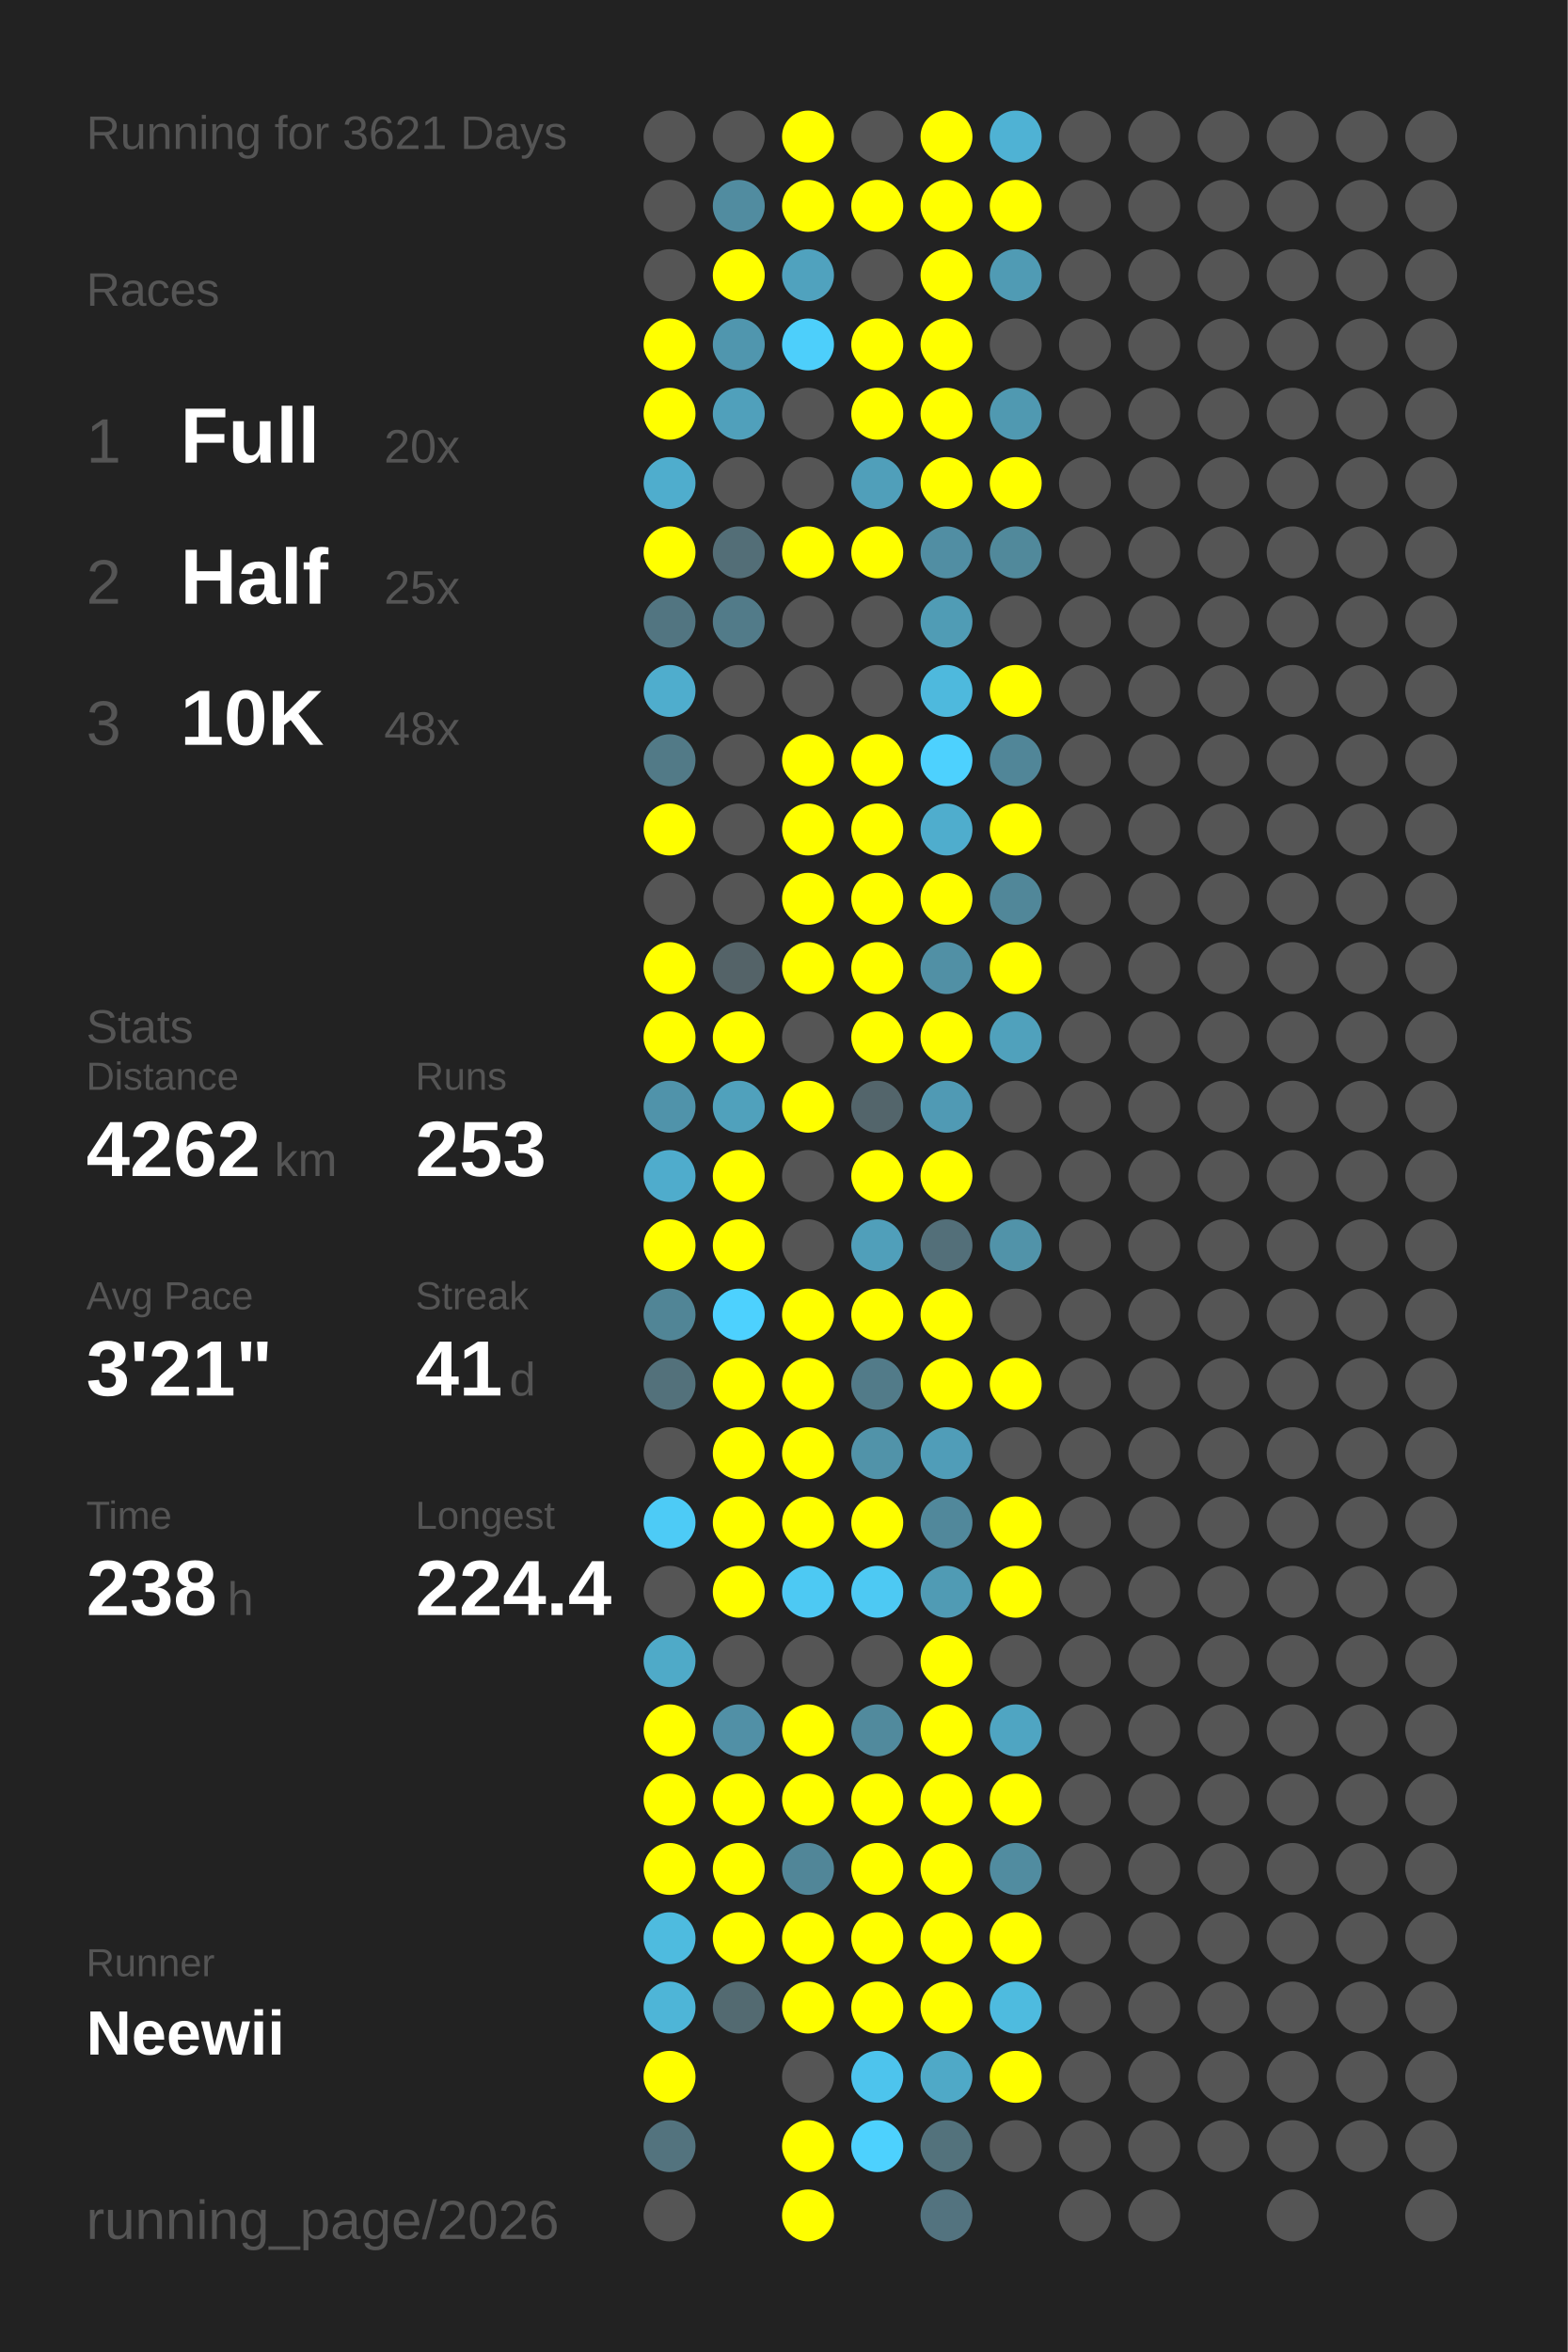
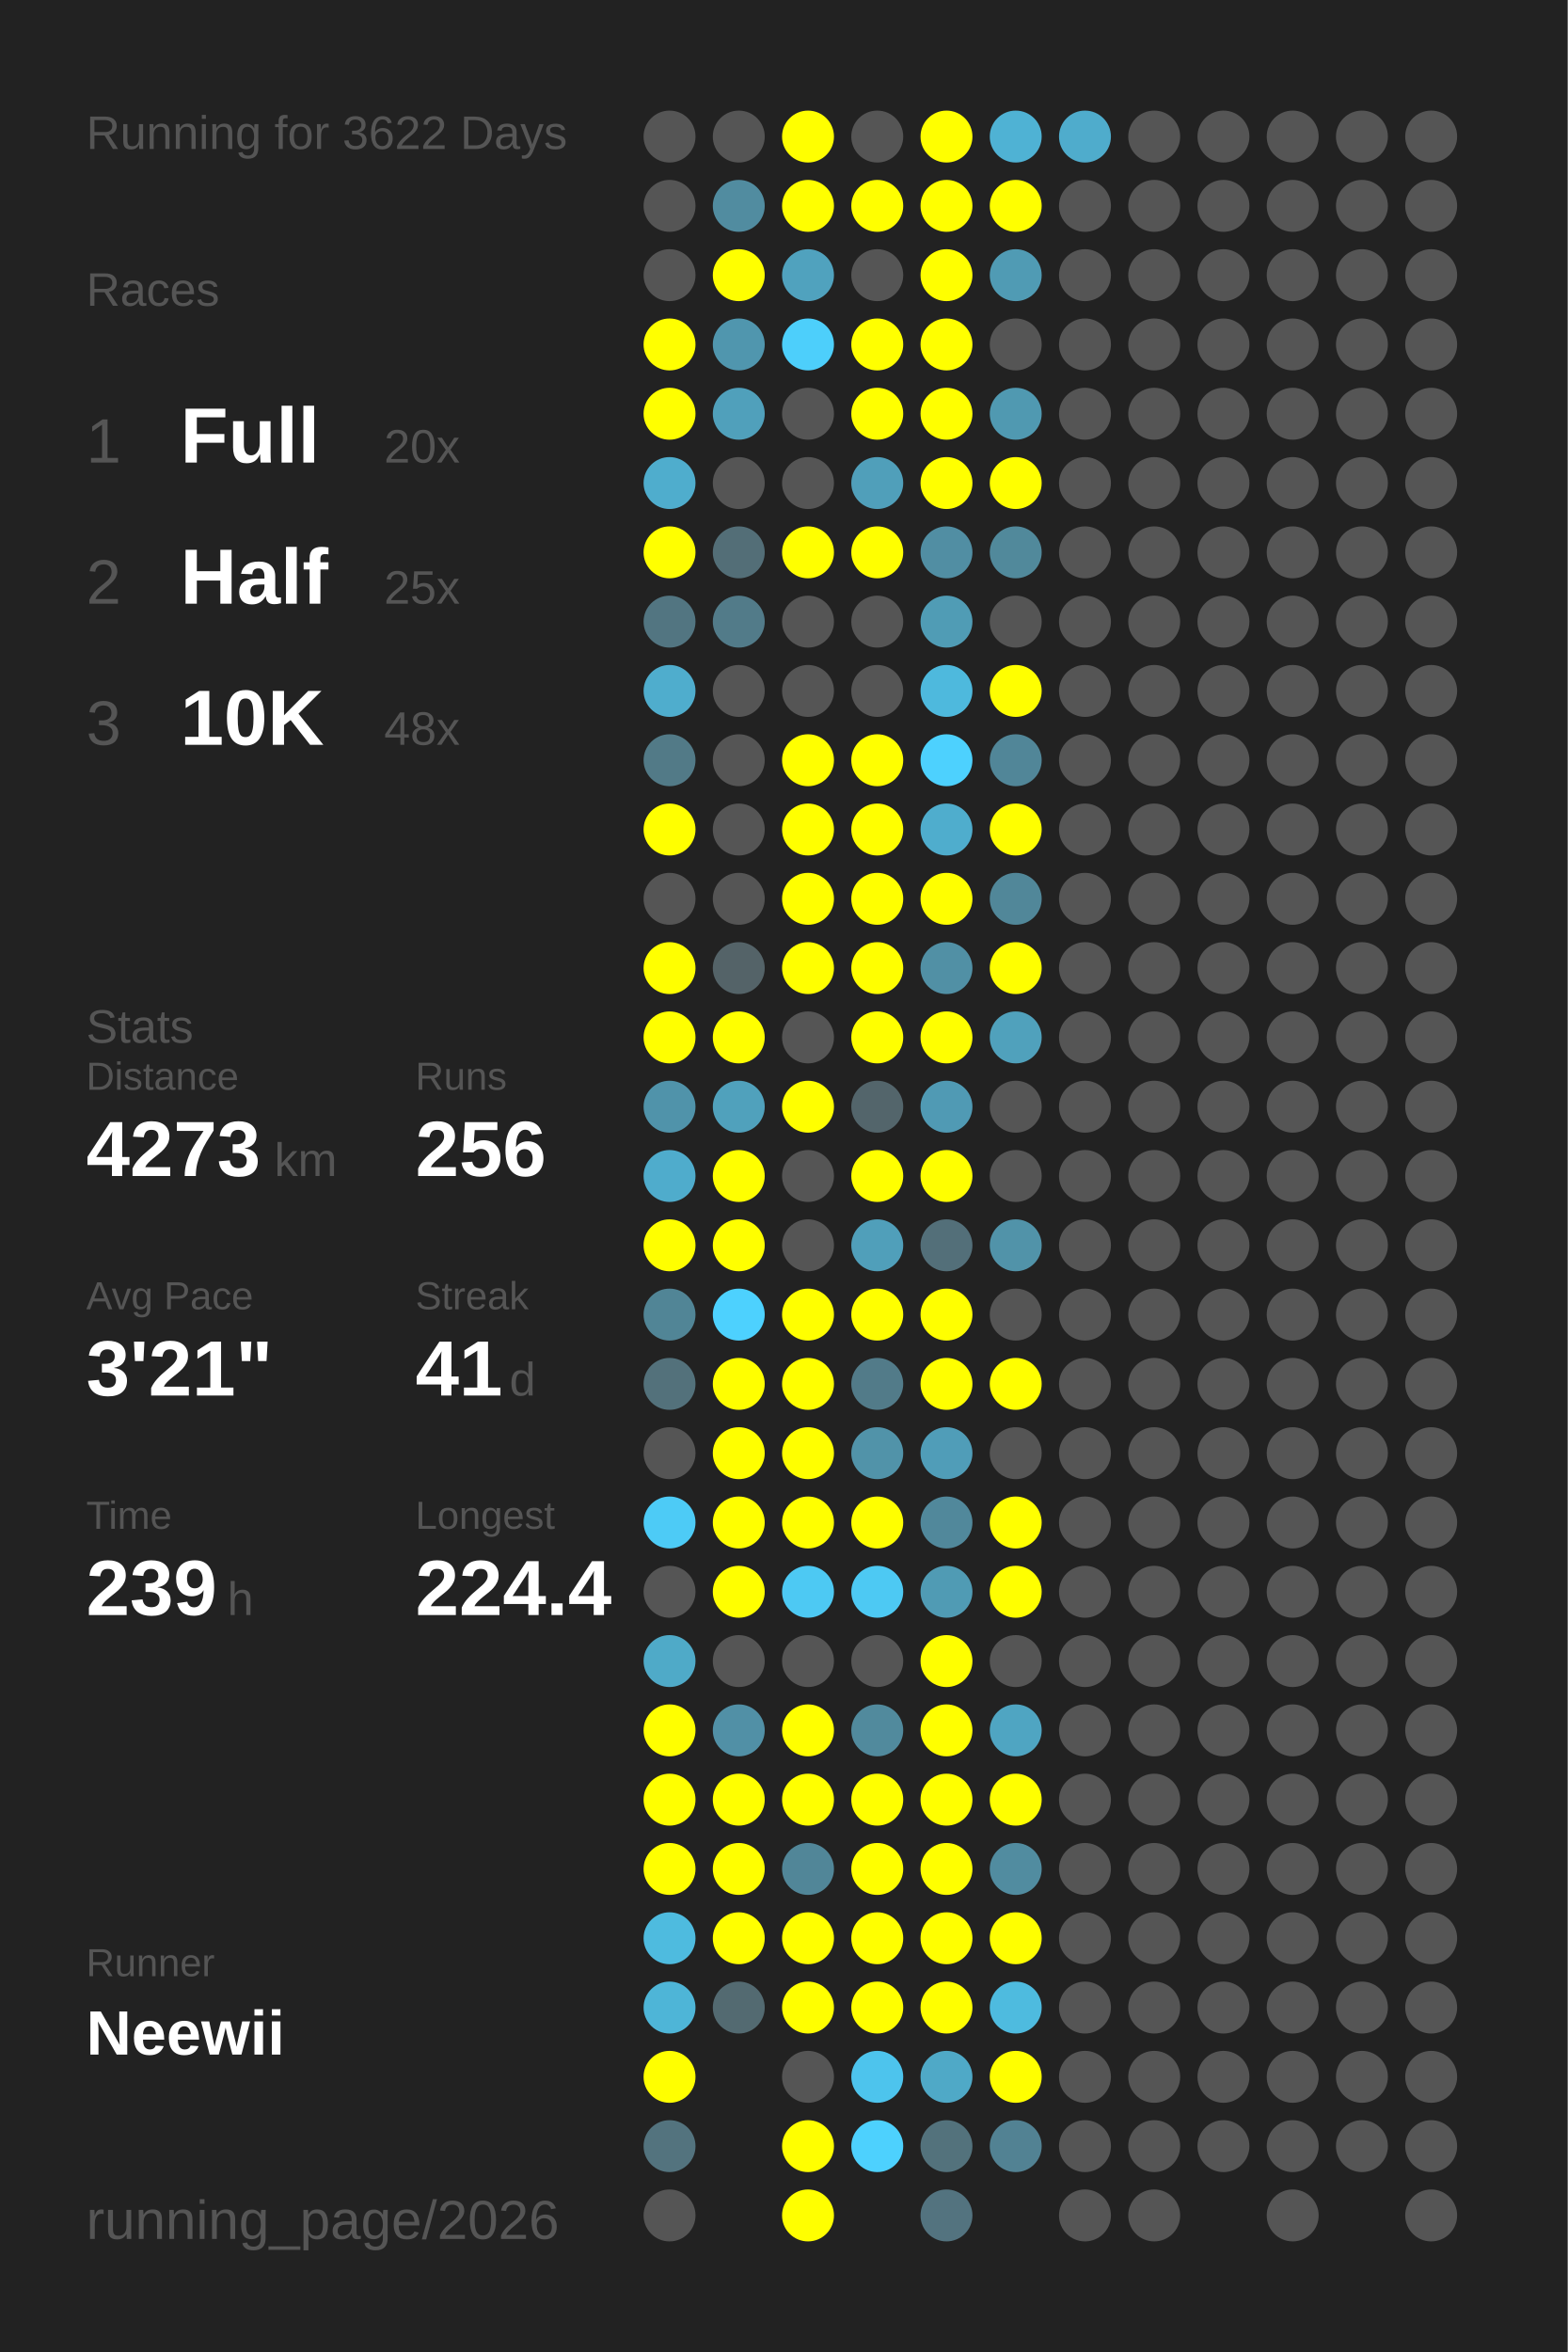
<svg xmlns="http://www.w3.org/2000/svg" baseProfile="full" height="300mm" version="1.1" viewBox="0,0,200,300" width="200mm">
  <defs />
  <rect fill="#222222" height="300" width="200" x="0" y="0" />
-   <text fill="#555555" style="font-size:6px; font-family:Arial;" x="11" y="19">Running for 3621 Days</text>
+   <text fill="#555555" style="font-size:6px; font-family:Arial;" x="11" y="19">Running for 3622 Days</text>
  <text fill="#555555" style="font-size:6px; font-family:Arial;" x="11" y="39">Races</text>
  <text fill="#555555" style="font-size:8px; font-family:Arial;" x="11" y="59">1</text>
  <text fill="#FFFFFF" style="font-size:10px; font-family:Arial; font-weight:bold;" x="23" y="59">Full</text>
  <text fill="#555555" style="font-size:6px; font-family:Arial;" x="49" y="59">20x</text>
  <text fill="#555555" style="font-size:8px; font-family:Arial;" x="11" y="77">2</text>
  <text fill="#FFFFFF" style="font-size:10px; font-family:Arial; font-weight:bold;" x="23" y="77">Half</text>
  <text fill="#555555" style="font-size:6px; font-family:Arial;" x="49" y="77">25x</text>
  <text fill="#555555" style="font-size:8px; font-family:Arial;" x="11" y="95">3</text>
  <text fill="#FFFFFF" style="font-size:10px; font-family:Arial; font-weight:bold;" x="23" y="95">10K</text>
  <text fill="#555555" style="font-size:6px; font-family:Arial;" x="49" y="95">48x</text>
  <text fill="#555555" style="font-size:6px; font-family:Arial;" x="11" y="133">Stats</text>
  <text fill="#555555" style="font-size:5px; font-family:Arial;" x="11" y="139">Distance</text>
-   <text fill="#FFFFFF" style="font-size:10px; font-family:Arial; font-weight:bold;" x="11" y="150">4262</text>
+   <text fill="#FFFFFF" style="font-size:10px; font-family:Arial; font-weight:bold;" x="11" y="150">4273</text>
  <text fill="#555555" style="font-size:6px; font-family:Arial;" x="35" y="150">km</text>
  <text fill="#555555" style="font-size:5px; font-family:Arial;" x="53" y="139">Runs</text>
-   <text fill="#FFFFFF" style="font-size:10px; font-family:Arial; font-weight:bold;" x="53" y="150">253</text>
+   <text fill="#FFFFFF" style="font-size:10px; font-family:Arial; font-weight:bold;" x="53" y="150">256</text>
  <text fill="#555555" style="font-size:5px; font-family:Arial;" x="11" y="167">Avg Pace</text>
  <text fill="#FFFFFF" style="font-size:10px; font-family:Arial; font-weight:bold;" x="11" y="178">3'21"</text>
  <text fill="#555555" style="font-size:5px; font-family:Arial;" x="53" y="167">Streak</text>
  <text fill="#FFFFFF" style="font-size:10px; font-family:Arial; font-weight:bold;" x="53" y="178">41</text>
  <text fill="#555555" style="font-size:6px; font-family:Arial;" x="65" y="178">d</text>
  <text fill="#555555" style="font-size:5px; font-family:Arial;" x="11" y="195">Time</text>
-   <text fill="#FFFFFF" style="font-size:10px; font-family:Arial; font-weight:bold;" x="11" y="206">238</text>
+   <text fill="#FFFFFF" style="font-size:10px; font-family:Arial; font-weight:bold;" x="11" y="206">239</text>
  <text fill="#555555" style="font-size:6px; font-family:Arial;" x="29" y="206">h</text>
  <text fill="#555555" style="font-size:5px; font-family:Arial;" x="53" y="195">Longest</text>
  <text fill="#FFFFFF" style="font-size:10px; font-family:Arial; font-weight:bold;" x="53" y="206">224.4</text>
  <text fill="#555555" style="font-size:5px; font-family:Arial;" x="11" y="252.065">Runner</text>
  <text fill="#FFFFFF" style="font-size:8px; font-family:Arial; font-weight:bold;" x="11" y="262.065">Neewii</text>
  <text fill="#555555" style="font-size:7px; font-family:Arial;" x="11" y="285.581">running_page/2026</text>
  <circle cx="85.417" cy="17.419" fill="#555555" r="3.312" />
  <circle cx="85.417" cy="26.258" fill="#555555" r="3.312" />
  <circle cx="85.417" cy="35.097" fill="#555555" r="3.312" />
  <circle cx="85.417" cy="43.935" fill="#FFFF00" r="3.312" />
  <circle cx="85.417" cy="52.774" fill="#FFFF00" r="3.312" />
  <circle cx="85.417" cy="61.613" fill="#4fadcd" r="3.312" />
  <circle cx="85.417" cy="70.452" fill="#FFFF00" r="3.312" />
  <circle cx="85.417" cy="79.29" fill="#527581" r="3.312" />
  <circle cx="85.417" cy="88.129" fill="#4fadcd" r="3.312" />
  <circle cx="85.417" cy="96.968" fill="#527a87" r="3.312" />
  <circle cx="85.417" cy="105.806" fill="#FFFF00" r="3.312" />
  <circle cx="85.417" cy="114.645" fill="#555555" r="3.312" />
  <circle cx="85.417" cy="123.484" fill="#FFFF00" r="3.312" />
  <circle cx="85.417" cy="132.323" fill="#FFFF00" r="3.312" />
  <circle cx="85.417" cy="141.161" fill="#5093aa" r="3.312" />
  <circle cx="85.417" cy="150" fill="#4faccc" r="3.312" />
  <circle cx="85.417" cy="158.839" fill="#FFFF00" r="3.312" />
  <circle cx="85.417" cy="167.677" fill="#518596" r="3.312" />
  <circle cx="85.417" cy="176.516" fill="#53717b" r="3.312" />
  <circle cx="85.417" cy="185.355" fill="#555555" r="3.312" />
  <circle cx="85.417" cy="194.194" fill="#4dcbf6" r="3.312" />
  <circle cx="85.417" cy="203.032" fill="#555555" r="3.312" />
  <circle cx="85.417" cy="211.871" fill="#4faac8" r="3.312" />
  <circle cx="85.417" cy="220.71" fill="#FFFF00" r="3.312" />
  <circle cx="85.417" cy="229.548" fill="#FFFF00" r="3.312" />
  <circle cx="85.417" cy="238.387" fill="#FFFF00" r="3.312" />
  <circle cx="85.417" cy="247.226" fill="#4ebbdf" r="3.312" />
  <circle cx="85.417" cy="256.065" fill="#4eb5d7" r="3.312" />
  <circle cx="85.417" cy="264.903" fill="#FFFF00" r="3.312" />
  <circle cx="85.417" cy="273.742" fill="#53737e" r="3.312" />
  <circle cx="85.417" cy="282.581" fill="#555555" r="3.312" />
  <circle cx="94.25" cy="17.419" fill="#555555" r="3.312" />
  <circle cx="94.25" cy="26.258" fill="#518ca0" r="3.312" />
  <circle cx="94.25" cy="35.097" fill="#FFFF00" r="3.312" />
  <circle cx="94.25" cy="43.935" fill="#5096ae" r="3.312" />
  <circle cx="94.25" cy="52.774" fill="#50a0bb" r="3.312" />
  <circle cx="94.25" cy="61.613" fill="#555555" r="3.312" />
  <circle cx="94.25" cy="70.452" fill="#536e77" r="3.312" />
  <circle cx="94.25" cy="79.29" fill="#527b89" r="3.312" />
  <circle cx="94.25" cy="88.129" fill="#555555" r="3.312" />
  <circle cx="94.25" cy="96.968" fill="#555555" r="3.312" />
  <circle cx="94.25" cy="105.806" fill="#555555" r="3.312" />
  <circle cx="94.25" cy="114.645" fill="#555555" r="3.312" />
  <circle cx="94.25" cy="123.484" fill="#546368" r="3.312" />
  <circle cx="94.25" cy="132.323" fill="#FFFF00" r="3.312" />
  <circle cx="94.25" cy="141.161" fill="#50a1bc" r="3.312" />
  <circle cx="94.25" cy="150" fill="#FFFF00" r="3.312" />
  <circle cx="94.25" cy="158.839" fill="#FFFF00" r="3.312" />
  <circle cx="94.25" cy="167.677" fill="#4dd1fe" r="3.312" />
  <circle cx="94.25" cy="176.516" fill="#FFFF00" r="3.312" />
  <circle cx="94.25" cy="185.355" fill="#FFFF00" r="3.312" />
  <circle cx="94.25" cy="194.194" fill="#FFFF00" r="3.312" />
  <circle cx="94.25" cy="203.032" fill="#FFFF00" r="3.312" />
  <circle cx="94.25" cy="211.871" fill="#555555" r="3.312" />
  <circle cx="94.25" cy="220.71" fill="#5190a6" r="3.312" />
  <circle cx="94.25" cy="229.548" fill="#FFFF00" r="3.312" />
  <circle cx="94.25" cy="238.387" fill="#FFFF00" r="3.312" />
  <circle cx="94.25" cy="247.226" fill="#FFFF00" r="3.312" />
  <circle cx="94.25" cy="256.065" fill="#536a71" r="3.312" />
  <circle cx="103.083" cy="17.419" fill="#FFFF00" r="3.312" />
  <circle cx="103.083" cy="26.258" fill="#FFFF00" r="3.312" />
  <circle cx="103.083" cy="35.097" fill="#50a2be" r="3.312" />
  <circle cx="103.083" cy="43.935" fill="#4dcffb" r="3.312" />
  <circle cx="103.083" cy="52.774" fill="#555555" r="3.312" />
  <circle cx="103.083" cy="61.613" fill="#555555" r="3.312" />
  <circle cx="103.083" cy="70.452" fill="#FFFF00" r="3.312" />
  <circle cx="103.083" cy="79.29" fill="#555555" r="3.312" />
  <circle cx="103.083" cy="88.129" fill="#555555" r="3.312" />
  <circle cx="103.083" cy="96.968" fill="#FFFF00" r="3.312" />
  <circle cx="103.083" cy="105.806" fill="#FFFF00" r="3.312" />
  <circle cx="103.083" cy="114.645" fill="#FFFF00" r="3.312" />
  <circle cx="103.083" cy="123.484" fill="#FFFF00" r="3.312" />
  <circle cx="103.083" cy="132.323" fill="#555555" r="3.312" />
  <circle cx="103.083" cy="141.161" fill="#FFFF00" r="3.312" />
  <circle cx="103.083" cy="150" fill="#555555" r="3.312" />
  <circle cx="103.083" cy="158.839" fill="#555555" r="3.312" />
  <circle cx="103.083" cy="167.677" fill="#FFFF00" r="3.312" />
  <circle cx="103.083" cy="176.516" fill="#FFFF00" r="3.312" />
  <circle cx="103.083" cy="185.355" fill="#FFFF00" r="3.312" />
  <circle cx="103.083" cy="194.194" fill="#FFFF00" r="3.312" />
  <circle cx="103.083" cy="203.032" fill="#4dc9f3" r="3.312" />
  <circle cx="103.083" cy="211.871" fill="#555555" r="3.312" />
  <circle cx="103.083" cy="220.71" fill="#FFFF00" r="3.312" />
  <circle cx="103.083" cy="229.548" fill="#FFFF00" r="3.312" />
  <circle cx="103.083" cy="238.387" fill="#518698" r="3.312" />
  <circle cx="103.083" cy="247.226" fill="#FFFF00" r="3.312" />
  <circle cx="103.083" cy="256.065" fill="#FFFF00" r="3.312" />
  <circle cx="103.083" cy="264.903" fill="#555555" r="3.312" />
  <circle cx="103.083" cy="273.742" fill="#FFFF00" r="3.312" />
  <circle cx="103.083" cy="282.581" fill="#FFFF00" r="3.312" />
  <circle cx="111.917" cy="17.419" fill="#555555" r="3.312" />
  <circle cx="111.917" cy="26.258" fill="#FFFF00" r="3.312" />
  <circle cx="111.917" cy="35.097" fill="#555555" r="3.312" />
  <circle cx="111.917" cy="43.935" fill="#FFFF00" r="3.312" />
  <circle cx="111.917" cy="52.774" fill="#FFFF00" r="3.312" />
  <circle cx="111.917" cy="61.613" fill="#509fba" r="3.312" />
  <circle cx="111.917" cy="70.452" fill="#FFFF00" r="3.312" />
  <circle cx="111.917" cy="79.29" fill="#555555" r="3.312" />
  <circle cx="111.917" cy="88.129" fill="#555555" r="3.312" />
  <circle cx="111.917" cy="96.968" fill="#FFFF00" r="3.312" />
  <circle cx="111.917" cy="105.806" fill="#FFFF00" r="3.312" />
  <circle cx="111.917" cy="114.645" fill="#FFFF00" r="3.312" />
  <circle cx="111.917" cy="123.484" fill="#FFFF00" r="3.312" />
  <circle cx="111.917" cy="132.323" fill="#FFFF00" r="3.312" />
  <circle cx="111.917" cy="141.161" fill="#53656b" r="3.312" />
  <circle cx="111.917" cy="150" fill="#FFFF00" r="3.312" />
  <circle cx="111.917" cy="158.839" fill="#509fba" r="3.312" />
  <circle cx="111.917" cy="167.677" fill="#FFFF00" r="3.312" />
  <circle cx="111.917" cy="176.516" fill="#527b89" r="3.312" />
  <circle cx="111.917" cy="185.355" fill="#5193a9" r="3.312" />
  <circle cx="111.917" cy="194.194" fill="#FFFF00" r="3.312" />
  <circle cx="111.917" cy="203.032" fill="#4dc9f3" r="3.312" />
  <circle cx="111.917" cy="211.871" fill="#555555" r="3.312" />
  <circle cx="111.917" cy="220.71" fill="#518a9d" r="3.312" />
  <circle cx="111.917" cy="229.548" fill="#FFFF00" r="3.312" />
  <circle cx="111.917" cy="238.387" fill="#FFFF00" r="3.312" />
  <circle cx="111.917" cy="247.226" fill="#FFFF00" r="3.312" />
  <circle cx="111.917" cy="256.065" fill="#FFFF00" r="3.312" />
  <circle cx="111.917" cy="264.903" fill="#4dc4ed" r="3.312" />
  <circle cx="111.917" cy="273.742" fill="#4dd1fe" r="3.312" />
  <circle cx="120.75" cy="17.419" fill="#FFFF00" r="3.312" />
  <circle cx="120.75" cy="26.258" fill="#FFFF00" r="3.312" />
  <circle cx="120.75" cy="35.097" fill="#FFFF00" r="3.312" />
  <circle cx="120.75" cy="43.935" fill="#FFFF00" r="3.312" />
  <circle cx="120.75" cy="52.774" fill="#FFFF00" r="3.312" />
  <circle cx="120.75" cy="61.613" fill="#FFFF00" r="3.312" />
  <circle cx="120.75" cy="70.452" fill="#518ea3" r="3.312" />
  <circle cx="120.75" cy="79.29" fill="#509cb5" r="3.312" />
  <circle cx="120.75" cy="88.129" fill="#4eb9dd" r="3.312" />
  <circle cx="120.75" cy="96.968" fill="#4dd1fe" r="3.312" />
  <circle cx="120.75" cy="105.806" fill="#4fadcd" r="3.312" />
  <circle cx="120.75" cy="114.645" fill="#FFFF00" r="3.312" />
  <circle cx="120.75" cy="123.484" fill="#5190a5" r="3.312" />
  <circle cx="120.75" cy="132.323" fill="#FFFF00" r="3.312" />
  <circle cx="120.75" cy="141.161" fill="#509ab4" r="3.312" />
  <circle cx="120.75" cy="150" fill="#FFFF00" r="3.312" />
  <circle cx="120.75" cy="158.839" fill="#536f79" r="3.312" />
  <circle cx="120.75" cy="167.677" fill="#FFFF00" r="3.312" />
  <circle cx="120.75" cy="176.516" fill="#FFFF00" r="3.312" />
  <circle cx="120.75" cy="185.355" fill="#509db8" r="3.312" />
  <circle cx="120.75" cy="194.194" fill="#51889b" r="3.312" />
  <circle cx="120.75" cy="203.032" fill="#509bb4" r="3.312" />
  <circle cx="120.75" cy="211.871" fill="#FFFF00" r="3.312" />
  <circle cx="120.75" cy="220.71" fill="#FFFF00" r="3.312" />
  <circle cx="120.75" cy="229.548" fill="#FFFF00" r="3.312" />
  <circle cx="120.75" cy="238.387" fill="#FFFF00" r="3.312" />
  <circle cx="120.75" cy="247.226" fill="#FFFF00" r="3.312" />
  <circle cx="120.75" cy="256.065" fill="#FFFF00" r="3.312" />
  <circle cx="120.75" cy="264.903" fill="#4fa9c7" r="3.312" />
  <circle cx="120.75" cy="273.742" fill="#53727c" r="3.312" />
  <circle cx="120.75" cy="282.581" fill="#53737f" r="3.312" />
  <circle cx="129.583" cy="17.419" fill="#4fb2d4" r="3.312" />
  <circle cx="129.583" cy="26.258" fill="#FFFF00" r="3.312" />
  <circle cx="129.583" cy="35.097" fill="#509bb4" r="3.312" />
  <circle cx="129.583" cy="43.935" fill="#555555" r="3.312" />
  <circle cx="129.583" cy="52.774" fill="#5099b1" r="3.312" />
  <circle cx="129.583" cy="61.613" fill="#FFFF00" r="3.312" />
  <circle cx="129.583" cy="70.452" fill="#51899b" r="3.312" />
  <circle cx="129.583" cy="79.29" fill="#555555" r="3.312" />
  <circle cx="129.583" cy="88.129" fill="#FFFF00" r="3.312" />
  <circle cx="129.583" cy="96.968" fill="#518698" r="3.312" />
  <circle cx="129.583" cy="105.806" fill="#FFFF00" r="3.312" />
  <circle cx="129.583" cy="114.645" fill="#518799" r="3.312" />
  <circle cx="129.583" cy="123.484" fill="#FFFF00" r="3.312" />
  <circle cx="129.583" cy="132.323" fill="#50a1bc" r="3.312" />
  <circle cx="129.583" cy="141.161" fill="#555555" r="3.312" />
  <circle cx="129.583" cy="150" fill="#555555" r="3.312" />
  <circle cx="129.583" cy="158.839" fill="#5193a9" r="3.312" />
  <circle cx="129.583" cy="167.677" fill="#555555" r="3.312" />
  <circle cx="129.583" cy="176.516" fill="#FFFF00" r="3.312" />
  <circle cx="129.583" cy="185.355" fill="#555555" r="3.312" />
  <circle cx="129.583" cy="194.194" fill="#FFFF00" r="3.312" />
  <circle cx="129.583" cy="203.032" fill="#FFFF00" r="3.312" />
  <circle cx="129.583" cy="211.871" fill="#555555" r="3.312" />
  <circle cx="129.583" cy="220.71" fill="#4fa5c2" r="3.312" />
  <circle cx="129.583" cy="229.548" fill="#FFFF00" r="3.312" />
  <circle cx="129.583" cy="238.387" fill="#518ca0" r="3.312" />
  <circle cx="129.583" cy="247.226" fill="#FFFF00" r="3.312" />
  <circle cx="129.583" cy="256.065" fill="#4ebbdf" r="3.312" />
  <circle cx="129.583" cy="264.903" fill="#FFFF00" r="3.312" />
-   <circle cx="129.583" cy="273.742" fill="#555555" r="3.312" />
-   <circle cx="138.417" cy="17.419" fill="#555555" r="3.312" />
+   <circle cx="129.583" cy="273.742" fill="#528293" r="3.312" />
+   <circle cx="138.417" cy="17.419" fill="#4faccc" r="3.312" />
  <circle cx="138.417" cy="26.258" fill="#555555" r="3.312" />
  <circle cx="138.417" cy="35.097" fill="#555555" r="3.312" />
  <circle cx="138.417" cy="43.935" fill="#555555" r="3.312" />
  <circle cx="138.417" cy="52.774" fill="#555555" r="3.312" />
  <circle cx="138.417" cy="61.613" fill="#555555" r="3.312" />
  <circle cx="138.417" cy="70.452" fill="#555555" r="3.312" />
  <circle cx="138.417" cy="79.29" fill="#555555" r="3.312" />
  <circle cx="138.417" cy="88.129" fill="#555555" r="3.312" />
  <circle cx="138.417" cy="96.968" fill="#555555" r="3.312" />
  <circle cx="138.417" cy="105.806" fill="#555555" r="3.312" />
  <circle cx="138.417" cy="114.645" fill="#555555" r="3.312" />
  <circle cx="138.417" cy="123.484" fill="#555555" r="3.312" />
  <circle cx="138.417" cy="132.323" fill="#555555" r="3.312" />
  <circle cx="138.417" cy="141.161" fill="#555555" r="3.312" />
  <circle cx="138.417" cy="150" fill="#555555" r="3.312" />
  <circle cx="138.417" cy="158.839" fill="#555555" r="3.312" />
  <circle cx="138.417" cy="167.677" fill="#555555" r="3.312" />
  <circle cx="138.417" cy="176.516" fill="#555555" r="3.312" />
  <circle cx="138.417" cy="185.355" fill="#555555" r="3.312" />
  <circle cx="138.417" cy="194.194" fill="#555555" r="3.312" />
  <circle cx="138.417" cy="203.032" fill="#555555" r="3.312" />
  <circle cx="138.417" cy="211.871" fill="#555555" r="3.312" />
  <circle cx="138.417" cy="220.71" fill="#555555" r="3.312" />
  <circle cx="138.417" cy="229.548" fill="#555555" r="3.312" />
  <circle cx="138.417" cy="238.387" fill="#555555" r="3.312" />
  <circle cx="138.417" cy="247.226" fill="#555555" r="3.312" />
  <circle cx="138.417" cy="256.065" fill="#555555" r="3.312" />
  <circle cx="138.417" cy="264.903" fill="#555555" r="3.312" />
  <circle cx="138.417" cy="273.742" fill="#555555" r="3.312" />
  <circle cx="138.417" cy="282.581" fill="#555555" r="3.312" />
  <circle cx="147.25" cy="17.419" fill="#555555" r="3.312" />
  <circle cx="147.25" cy="26.258" fill="#555555" r="3.312" />
  <circle cx="147.25" cy="35.097" fill="#555555" r="3.312" />
  <circle cx="147.25" cy="43.935" fill="#555555" r="3.312" />
  <circle cx="147.25" cy="52.774" fill="#555555" r="3.312" />
  <circle cx="147.25" cy="61.613" fill="#555555" r="3.312" />
  <circle cx="147.25" cy="70.452" fill="#555555" r="3.312" />
  <circle cx="147.25" cy="79.29" fill="#555555" r="3.312" />
  <circle cx="147.25" cy="88.129" fill="#555555" r="3.312" />
  <circle cx="147.25" cy="96.968" fill="#555555" r="3.312" />
  <circle cx="147.25" cy="105.806" fill="#555555" r="3.312" />
  <circle cx="147.25" cy="114.645" fill="#555555" r="3.312" />
  <circle cx="147.25" cy="123.484" fill="#555555" r="3.312" />
  <circle cx="147.25" cy="132.323" fill="#555555" r="3.312" />
  <circle cx="147.25" cy="141.161" fill="#555555" r="3.312" />
  <circle cx="147.25" cy="150" fill="#555555" r="3.312" />
  <circle cx="147.25" cy="158.839" fill="#555555" r="3.312" />
  <circle cx="147.25" cy="167.677" fill="#555555" r="3.312" />
  <circle cx="147.25" cy="176.516" fill="#555555" r="3.312" />
  <circle cx="147.25" cy="185.355" fill="#555555" r="3.312" />
  <circle cx="147.25" cy="194.194" fill="#555555" r="3.312" />
  <circle cx="147.25" cy="203.032" fill="#555555" r="3.312" />
  <circle cx="147.25" cy="211.871" fill="#555555" r="3.312" />
  <circle cx="147.25" cy="220.71" fill="#555555" r="3.312" />
  <circle cx="147.25" cy="229.548" fill="#555555" r="3.312" />
  <circle cx="147.25" cy="238.387" fill="#555555" r="3.312" />
  <circle cx="147.25" cy="247.226" fill="#555555" r="3.312" />
  <circle cx="147.25" cy="256.065" fill="#555555" r="3.312" />
  <circle cx="147.25" cy="264.903" fill="#555555" r="3.312" />
  <circle cx="147.25" cy="273.742" fill="#555555" r="3.312" />
  <circle cx="147.25" cy="282.581" fill="#555555" r="3.312" />
  <circle cx="156.083" cy="17.419" fill="#555555" r="3.312" />
  <circle cx="156.083" cy="26.258" fill="#555555" r="3.312" />
  <circle cx="156.083" cy="35.097" fill="#555555" r="3.312" />
  <circle cx="156.083" cy="43.935" fill="#555555" r="3.312" />
  <circle cx="156.083" cy="52.774" fill="#555555" r="3.312" />
  <circle cx="156.083" cy="61.613" fill="#555555" r="3.312" />
  <circle cx="156.083" cy="70.452" fill="#555555" r="3.312" />
  <circle cx="156.083" cy="79.29" fill="#555555" r="3.312" />
  <circle cx="156.083" cy="88.129" fill="#555555" r="3.312" />
  <circle cx="156.083" cy="96.968" fill="#555555" r="3.312" />
  <circle cx="156.083" cy="105.806" fill="#555555" r="3.312" />
  <circle cx="156.083" cy="114.645" fill="#555555" r="3.312" />
  <circle cx="156.083" cy="123.484" fill="#555555" r="3.312" />
  <circle cx="156.083" cy="132.323" fill="#555555" r="3.312" />
  <circle cx="156.083" cy="141.161" fill="#555555" r="3.312" />
  <circle cx="156.083" cy="150" fill="#555555" r="3.312" />
  <circle cx="156.083" cy="158.839" fill="#555555" r="3.312" />
  <circle cx="156.083" cy="167.677" fill="#555555" r="3.312" />
  <circle cx="156.083" cy="176.516" fill="#555555" r="3.312" />
  <circle cx="156.083" cy="185.355" fill="#555555" r="3.312" />
  <circle cx="156.083" cy="194.194" fill="#555555" r="3.312" />
  <circle cx="156.083" cy="203.032" fill="#555555" r="3.312" />
  <circle cx="156.083" cy="211.871" fill="#555555" r="3.312" />
  <circle cx="156.083" cy="220.71" fill="#555555" r="3.312" />
  <circle cx="156.083" cy="229.548" fill="#555555" r="3.312" />
  <circle cx="156.083" cy="238.387" fill="#555555" r="3.312" />
  <circle cx="156.083" cy="247.226" fill="#555555" r="3.312" />
  <circle cx="156.083" cy="256.065" fill="#555555" r="3.312" />
  <circle cx="156.083" cy="264.903" fill="#555555" r="3.312" />
  <circle cx="156.083" cy="273.742" fill="#555555" r="3.312" />
  <circle cx="164.917" cy="17.419" fill="#555555" r="3.312" />
  <circle cx="164.917" cy="26.258" fill="#555555" r="3.312" />
  <circle cx="164.917" cy="35.097" fill="#555555" r="3.312" />
  <circle cx="164.917" cy="43.935" fill="#555555" r="3.312" />
  <circle cx="164.917" cy="52.774" fill="#555555" r="3.312" />
  <circle cx="164.917" cy="61.613" fill="#555555" r="3.312" />
  <circle cx="164.917" cy="70.452" fill="#555555" r="3.312" />
  <circle cx="164.917" cy="79.29" fill="#555555" r="3.312" />
  <circle cx="164.917" cy="88.129" fill="#555555" r="3.312" />
  <circle cx="164.917" cy="96.968" fill="#555555" r="3.312" />
  <circle cx="164.917" cy="105.806" fill="#555555" r="3.312" />
  <circle cx="164.917" cy="114.645" fill="#555555" r="3.312" />
  <circle cx="164.917" cy="123.484" fill="#555555" r="3.312" />
  <circle cx="164.917" cy="132.323" fill="#555555" r="3.312" />
  <circle cx="164.917" cy="141.161" fill="#555555" r="3.312" />
  <circle cx="164.917" cy="150" fill="#555555" r="3.312" />
  <circle cx="164.917" cy="158.839" fill="#555555" r="3.312" />
  <circle cx="164.917" cy="167.677" fill="#555555" r="3.312" />
  <circle cx="164.917" cy="176.516" fill="#555555" r="3.312" />
  <circle cx="164.917" cy="185.355" fill="#555555" r="3.312" />
  <circle cx="164.917" cy="194.194" fill="#555555" r="3.312" />
  <circle cx="164.917" cy="203.032" fill="#555555" r="3.312" />
  <circle cx="164.917" cy="211.871" fill="#555555" r="3.312" />
  <circle cx="164.917" cy="220.71" fill="#555555" r="3.312" />
  <circle cx="164.917" cy="229.548" fill="#555555" r="3.312" />
  <circle cx="164.917" cy="238.387" fill="#555555" r="3.312" />
  <circle cx="164.917" cy="247.226" fill="#555555" r="3.312" />
  <circle cx="164.917" cy="256.065" fill="#555555" r="3.312" />
  <circle cx="164.917" cy="264.903" fill="#555555" r="3.312" />
  <circle cx="164.917" cy="273.742" fill="#555555" r="3.312" />
  <circle cx="164.917" cy="282.581" fill="#555555" r="3.312" />
  <circle cx="173.75" cy="17.419" fill="#555555" r="3.312" />
  <circle cx="173.75" cy="26.258" fill="#555555" r="3.312" />
  <circle cx="173.75" cy="35.097" fill="#555555" r="3.312" />
  <circle cx="173.75" cy="43.935" fill="#555555" r="3.312" />
  <circle cx="173.75" cy="52.774" fill="#555555" r="3.312" />
  <circle cx="173.75" cy="61.613" fill="#555555" r="3.312" />
  <circle cx="173.75" cy="70.452" fill="#555555" r="3.312" />
  <circle cx="173.75" cy="79.29" fill="#555555" r="3.312" />
  <circle cx="173.75" cy="88.129" fill="#555555" r="3.312" />
  <circle cx="173.75" cy="96.968" fill="#555555" r="3.312" />
  <circle cx="173.75" cy="105.806" fill="#555555" r="3.312" />
  <circle cx="173.75" cy="114.645" fill="#555555" r="3.312" />
  <circle cx="173.75" cy="123.484" fill="#555555" r="3.312" />
  <circle cx="173.75" cy="132.323" fill="#555555" r="3.312" />
  <circle cx="173.75" cy="141.161" fill="#555555" r="3.312" />
  <circle cx="173.75" cy="150" fill="#555555" r="3.312" />
  <circle cx="173.75" cy="158.839" fill="#555555" r="3.312" />
  <circle cx="173.75" cy="167.677" fill="#555555" r="3.312" />
  <circle cx="173.75" cy="176.516" fill="#555555" r="3.312" />
  <circle cx="173.75" cy="185.355" fill="#555555" r="3.312" />
  <circle cx="173.75" cy="194.194" fill="#555555" r="3.312" />
  <circle cx="173.75" cy="203.032" fill="#555555" r="3.312" />
  <circle cx="173.75" cy="211.871" fill="#555555" r="3.312" />
  <circle cx="173.75" cy="220.71" fill="#555555" r="3.312" />
  <circle cx="173.75" cy="229.548" fill="#555555" r="3.312" />
  <circle cx="173.75" cy="238.387" fill="#555555" r="3.312" />
  <circle cx="173.75" cy="247.226" fill="#555555" r="3.312" />
  <circle cx="173.75" cy="256.065" fill="#555555" r="3.312" />
  <circle cx="173.75" cy="264.903" fill="#555555" r="3.312" />
  <circle cx="173.75" cy="273.742" fill="#555555" r="3.312" />
  <circle cx="182.583" cy="17.419" fill="#555555" r="3.312" />
  <circle cx="182.583" cy="26.258" fill="#555555" r="3.312" />
  <circle cx="182.583" cy="35.097" fill="#555555" r="3.312" />
  <circle cx="182.583" cy="43.935" fill="#555555" r="3.312" />
  <circle cx="182.583" cy="52.774" fill="#555555" r="3.312" />
  <circle cx="182.583" cy="61.613" fill="#555555" r="3.312" />
  <circle cx="182.583" cy="70.452" fill="#555555" r="3.312" />
  <circle cx="182.583" cy="79.29" fill="#555555" r="3.312" />
  <circle cx="182.583" cy="88.129" fill="#555555" r="3.312" />
  <circle cx="182.583" cy="96.968" fill="#555555" r="3.312" />
  <circle cx="182.583" cy="105.806" fill="#555555" r="3.312" />
  <circle cx="182.583" cy="114.645" fill="#555555" r="3.312" />
  <circle cx="182.583" cy="123.484" fill="#555555" r="3.312" />
  <circle cx="182.583" cy="132.323" fill="#555555" r="3.312" />
  <circle cx="182.583" cy="141.161" fill="#555555" r="3.312" />
  <circle cx="182.583" cy="150" fill="#555555" r="3.312" />
  <circle cx="182.583" cy="158.839" fill="#555555" r="3.312" />
  <circle cx="182.583" cy="167.677" fill="#555555" r="3.312" />
  <circle cx="182.583" cy="176.516" fill="#555555" r="3.312" />
  <circle cx="182.583" cy="185.355" fill="#555555" r="3.312" />
  <circle cx="182.583" cy="194.194" fill="#555555" r="3.312" />
  <circle cx="182.583" cy="203.032" fill="#555555" r="3.312" />
  <circle cx="182.583" cy="211.871" fill="#555555" r="3.312" />
  <circle cx="182.583" cy="220.71" fill="#555555" r="3.312" />
  <circle cx="182.583" cy="229.548" fill="#555555" r="3.312" />
  <circle cx="182.583" cy="238.387" fill="#555555" r="3.312" />
  <circle cx="182.583" cy="247.226" fill="#555555" r="3.312" />
  <circle cx="182.583" cy="256.065" fill="#555555" r="3.312" />
  <circle cx="182.583" cy="264.903" fill="#555555" r="3.312" />
  <circle cx="182.583" cy="273.742" fill="#555555" r="3.312" />
  <circle cx="182.583" cy="282.581" fill="#555555" r="3.312" />
</svg>
